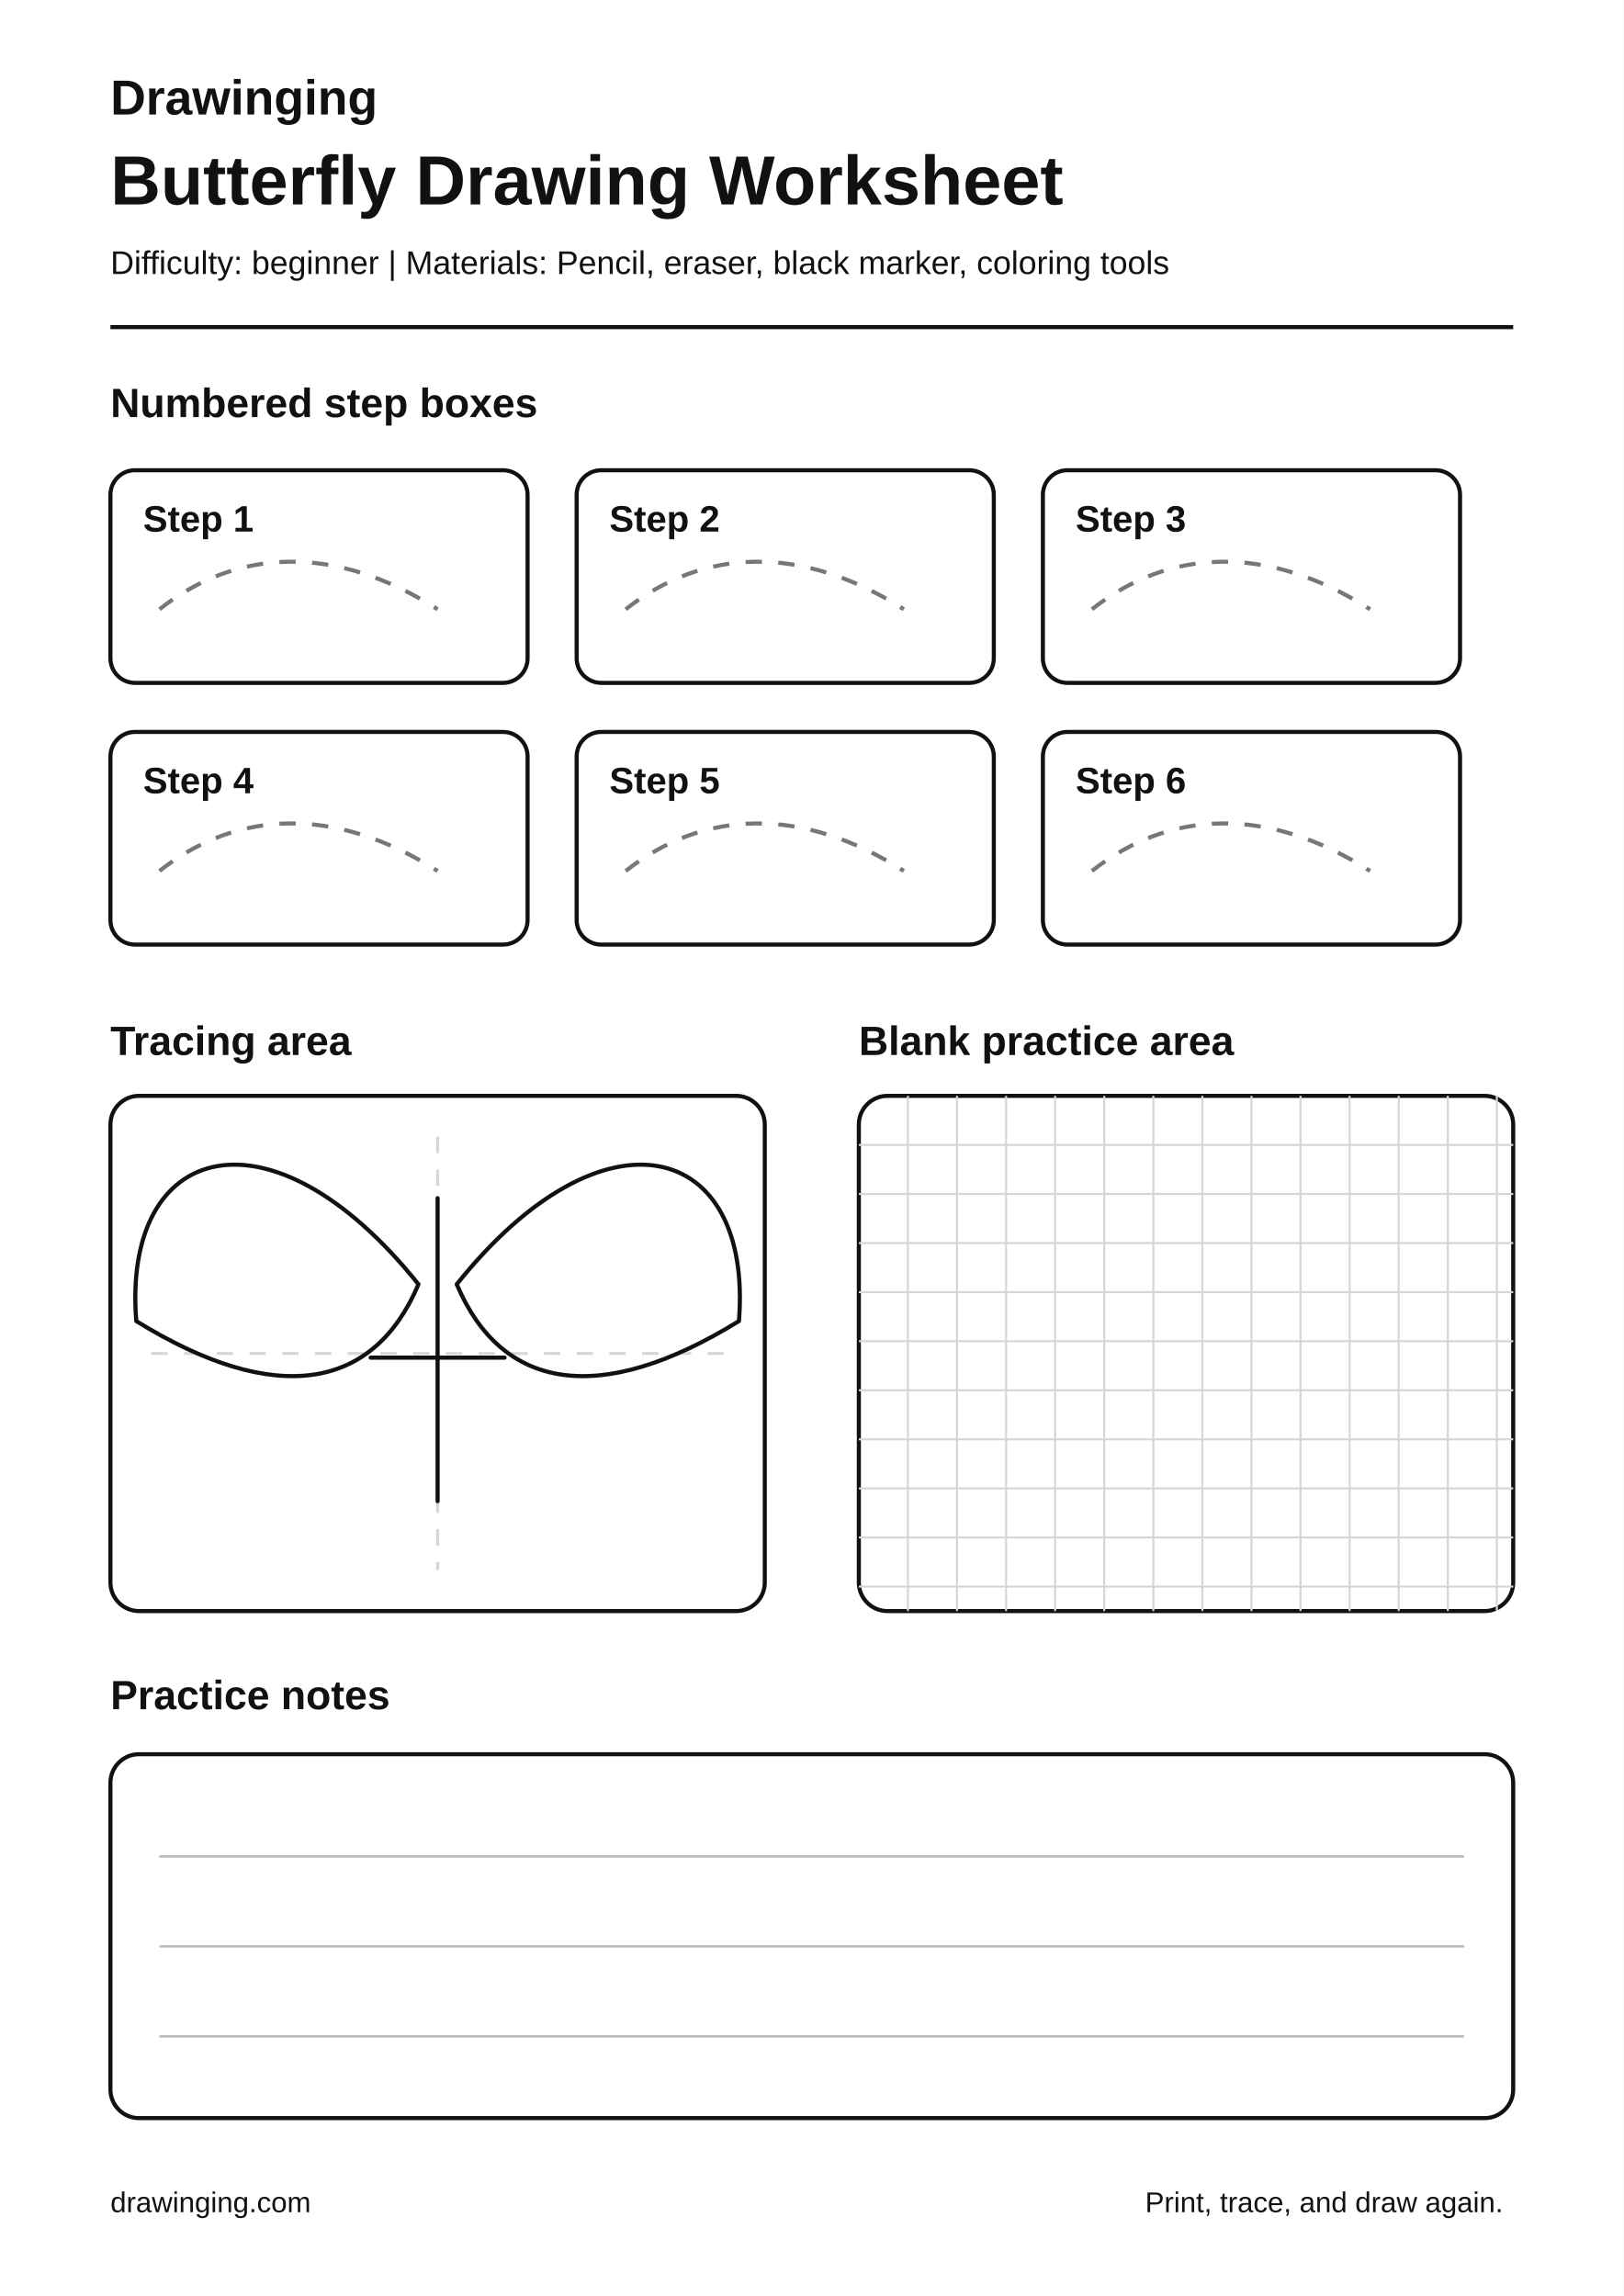
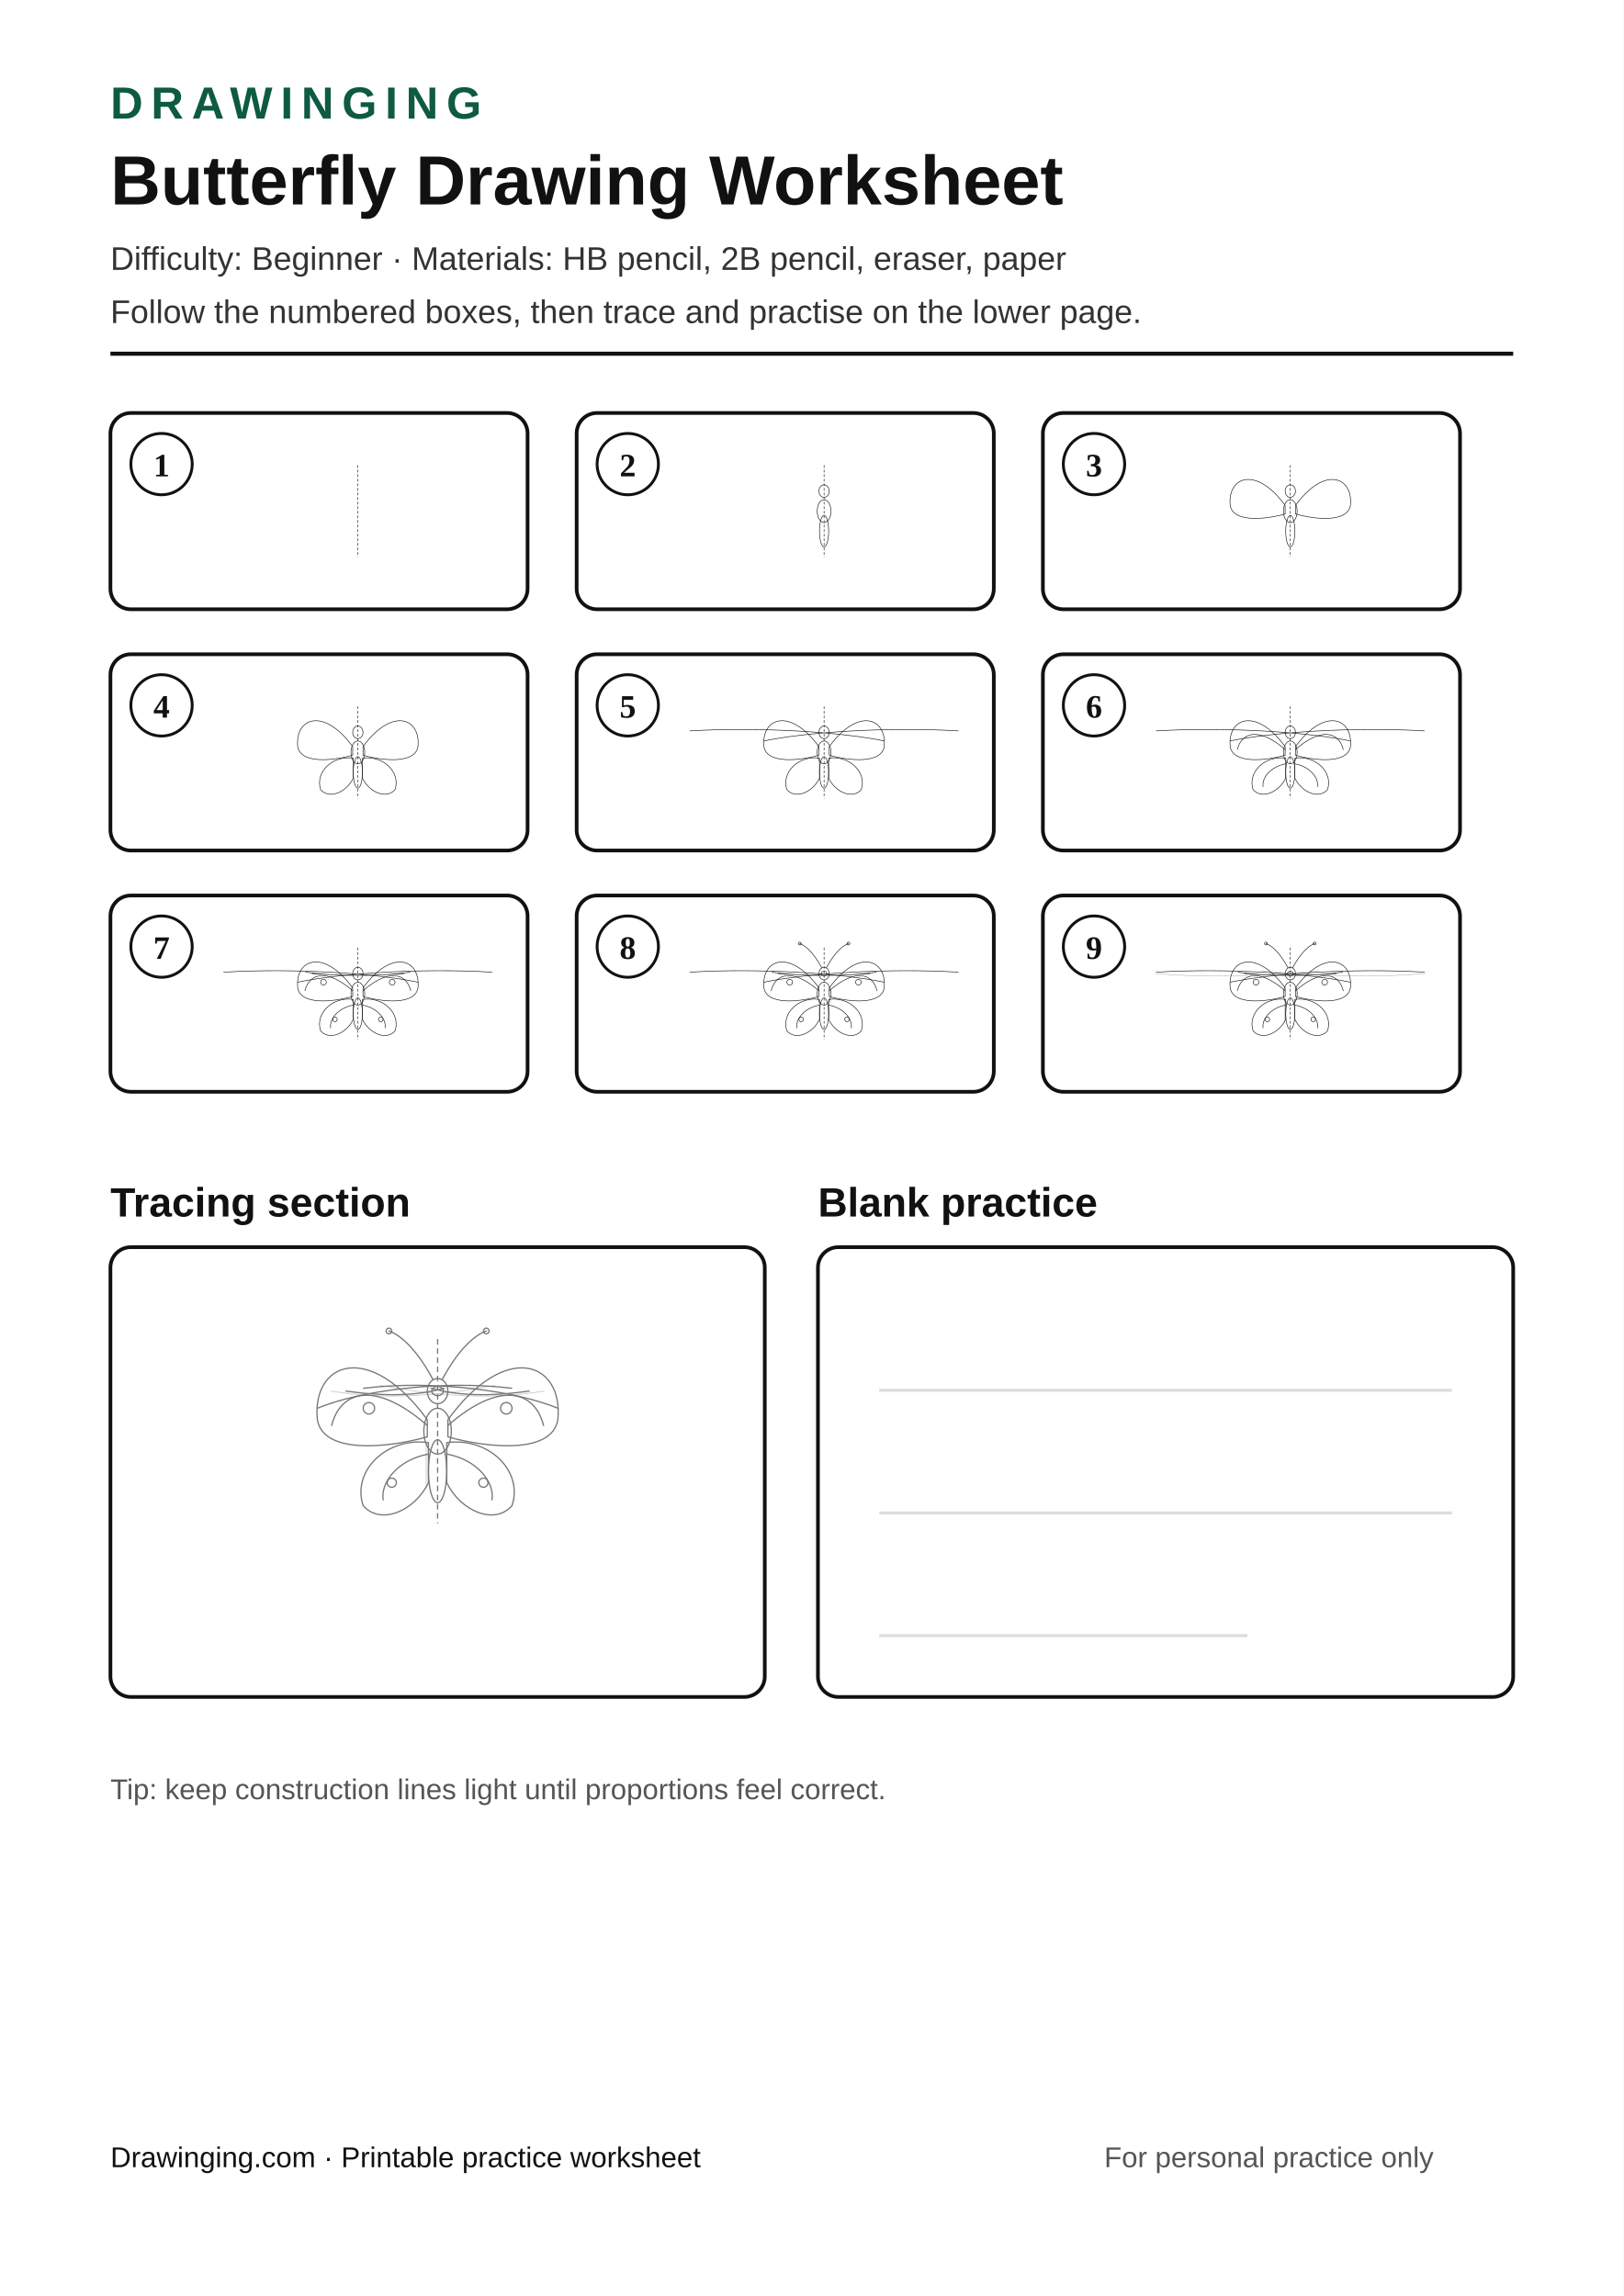
<svg xmlns="http://www.w3.org/2000/svg" width="794" height="1123" viewBox="0 0 794 1123">
  <rect width="794" height="1123" fill="#FFFFFF" />
-   <g font-family="Arial, Helvetica, sans-serif">
-     <text x="54" y="56" font-size="24" font-weight="700" fill="#111111">Drawinging</text>
-     <text x="54" y="100" font-size="34" font-weight="800" fill="#111111">Butterfly Drawing Worksheet</text>
-     <text x="54" y="134" font-size="16" fill="#111111">Difficulty: beginner  |  Materials: Pencil, eraser, black marker, coloring tools</text>
-     <path d="M54 160h686" stroke="#111111" stroke-width="2" />
-     <text x="54" y="204" font-size="20" font-weight="700" fill="#111111">Numbered step boxes</text>
-     <rect x="54" y="230" width="204" height="104" rx="12" fill="#FFFFFF" stroke="#111111" stroke-width="2" />
-     <text x="70" y="260" font-size="18" font-weight="700" fill="#111111">Step 1</text>
-     <path d="M78 298c38-30 86-32 136 0" fill="none" stroke="#777777" stroke-width="2" stroke-dasharray="8 8" />
-     <rect x="282" y="230" width="204" height="104" rx="12" fill="#FFFFFF" stroke="#111111" stroke-width="2" />
-     <text x="298" y="260" font-size="18" font-weight="700" fill="#111111">Step 2</text>
-     <path d="M306 298c38-30 86-32 136 0" fill="none" stroke="#777777" stroke-width="2" stroke-dasharray="8 8" />
-     <rect x="510" y="230" width="204" height="104" rx="12" fill="#FFFFFF" stroke="#111111" stroke-width="2" />
-     <text x="526" y="260" font-size="18" font-weight="700" fill="#111111">Step 3</text>
-     <path d="M534 298c38-30 86-32 136 0" fill="none" stroke="#777777" stroke-width="2" stroke-dasharray="8 8" />
-     <rect x="54" y="358" width="204" height="104" rx="12" fill="#FFFFFF" stroke="#111111" stroke-width="2" />
-     <text x="70" y="388" font-size="18" font-weight="700" fill="#111111">Step 4</text>
-     <path d="M78 426c38-30 86-32 136 0" fill="none" stroke="#777777" stroke-width="2" stroke-dasharray="8 8" />
-     <rect x="282" y="358" width="204" height="104" rx="12" fill="#FFFFFF" stroke="#111111" stroke-width="2" />
-     <text x="298" y="388" font-size="18" font-weight="700" fill="#111111">Step 5</text>
-     <path d="M306 426c38-30 86-32 136 0" fill="none" stroke="#777777" stroke-width="2" stroke-dasharray="8 8" />
-     <rect x="510" y="358" width="204" height="104" rx="12" fill="#FFFFFF" stroke="#111111" stroke-width="2" />
-     <text x="526" y="388" font-size="18" font-weight="700" fill="#111111">Step 6</text>
-     <path d="M534 426c38-30 86-32 136 0" fill="none" stroke="#777777" stroke-width="2" stroke-dasharray="8 8" />
-     <text x="54" y="516" font-size="20" font-weight="700" fill="#111111">Tracing area</text>
-     <rect x="54" y="536" width="320" height="252" rx="14" fill="#FFFFFF" stroke="#111111" stroke-width="2" />
-     <path d="M74 662h280M214 556v212" stroke="#D6D6D6" stroke-width="1.4" stroke-dasharray="8 8" />
-     <g fill="none" stroke="#111111" stroke-width="2.028" stroke-linecap="round" stroke-linejoin="round">
-       <path d="M204.64 628.16c-72-90-145-70-138 18c68 42 116 34 138-18Z" />
-       <path d="M223.36 628.16c72-90 145-70 138 18c-68 42-116 34-138-18Z" />
-       <path d="M214 586.04v148.2M181.24 664.04h65.52" />
-     </g>
-     <text x="420" y="516" font-size="20" font-weight="700" fill="#111111">Blank practice area</text>
-     <rect x="420" y="536" width="320" height="252" rx="14" fill="#FFFFFF" stroke="#111111" stroke-width="2" />
-     <path d="M444 536v252" stroke="#D6D6D6" stroke-width="1" />
-     <path d="M468 536v252" stroke="#D6D6D6" stroke-width="1" />
-     <path d="M492 536v252" stroke="#D6D6D6" stroke-width="1" />
-     <path d="M516 536v252" stroke="#D6D6D6" stroke-width="1" />
-     <path d="M540 536v252" stroke="#D6D6D6" stroke-width="1" />
-     <path d="M564 536v252" stroke="#D6D6D6" stroke-width="1" />
-     <path d="M588 536v252" stroke="#D6D6D6" stroke-width="1" />
-     <path d="M612 536v252" stroke="#D6D6D6" stroke-width="1" />
-     <path d="M636 536v252" stroke="#D6D6D6" stroke-width="1" />
-     <path d="M660 536v252" stroke="#D6D6D6" stroke-width="1" />
-     <path d="M684 536v252" stroke="#D6D6D6" stroke-width="1" />
-     <path d="M708 536v252" stroke="#D6D6D6" stroke-width="1" />
-     <path d="M732 536v252" stroke="#D6D6D6" stroke-width="1" />
-     <path d="M420 560h320" stroke="#D6D6D6" stroke-width="1" />
-     <path d="M420 584h320" stroke="#D6D6D6" stroke-width="1" />
-     <path d="M420 608h320" stroke="#D6D6D6" stroke-width="1" />
-     <path d="M420 632h320" stroke="#D6D6D6" stroke-width="1" />
-     <path d="M420 656h320" stroke="#D6D6D6" stroke-width="1" />
-     <path d="M420 680h320" stroke="#D6D6D6" stroke-width="1" />
-     <path d="M420 704h320" stroke="#D6D6D6" stroke-width="1" />
-     <path d="M420 728h320" stroke="#D6D6D6" stroke-width="1" />
-     <path d="M420 752h320" stroke="#D6D6D6" stroke-width="1" />
-     <path d="M420 776h320" stroke="#D6D6D6" stroke-width="1" />
-     <text x="54" y="836" font-size="20" font-weight="700" fill="#111111">Practice notes</text>
-     <rect x="54" y="858" width="686" height="178" rx="14" fill="#FFFFFF" stroke="#111111" stroke-width="2" />
-     <path d="M78 908h638M78 952h638M78 996h638" stroke="#BBBBBB" stroke-width="1.2" />
-     <text x="54" y="1082" font-size="14" fill="#111111">drawinging.com</text>
-     <text x="560" y="1082" font-size="14" fill="#111111">Print, trace, and draw again.</text>
-   </g>
+   <text x="54" y="58" font-family="Arial, Helvetica, sans-serif" font-size="22" font-weight="700" fill="#0E5A43" letter-spacing="4">DRAWINGING</text>
+   <text x="54" y="100" font-family="Arial, Helvetica, sans-serif" font-size="34" font-weight="800" fill="#111111">Butterfly Drawing Worksheet</text>
+   <text x="54" y="132" font-family="Arial, Helvetica, sans-serif" font-size="16" fill="#333333">Difficulty: Beginner · Materials: HB pencil, 2B pencil, eraser, paper</text>
+   <text x="54" y="158" font-family="Arial, Helvetica, sans-serif" font-size="16" fill="#333333">Follow the numbered boxes, then trace and practise on the lower page.</text>
+   <rect x="54" y="172" width="686" height="2" fill="#111111" />
+   <rect x="54" y="202" width="204" height="96" rx="10" fill="#FFFFFF" stroke="#111111" stroke-width="1.8" />
+   <circle cx="79" cy="227" r="15" fill="#FFFFFF" stroke="#111111" stroke-width="1.4" />
+   <text x="79" y="233" text-anchor="middle" font-size="16" font-weight="700" fill="#111111">1</text>
+   <g transform="translate(0 -4)">
+     <g fill="none" stroke="#111111" stroke-width="0.28" stroke-linecap="round" stroke-linejoin="round">
+       <path d="M175 231.6v44.8" stroke-dasharray="1.12 1.12" />
+     </g>
+   </g>
+   <rect x="282" y="202" width="204" height="96" rx="10" fill="#FFFFFF" stroke="#111111" stroke-width="1.8" />
+   <circle cx="307" cy="227" r="15" fill="#FFFFFF" stroke="#111111" stroke-width="1.4" />
+   <text x="307" y="233" text-anchor="middle" font-size="16" font-weight="700" fill="#111111">2</text>
+   <g transform="translate(0 -4)">
+     <g fill="none" stroke="#111111" stroke-width="0.28" stroke-linecap="round" stroke-linejoin="round">
+       <path d="M403 231.6v44.8" stroke-dasharray="1.12 1.12" />
+       <ellipse cx="403" cy="244.2" rx="2.52" ry="3.08" />
+       <ellipse cx="403" cy="254" rx="3.36" ry="5.6" />
+       <ellipse cx="403" cy="263.8" rx="2.24" ry="7.7" />
+     </g>
+   </g>
+   <rect x="510" y="202" width="204" height="96" rx="10" fill="#FFFFFF" stroke="#111111" stroke-width="1.8" />
+   <circle cx="535" cy="227" r="15" fill="#FFFFFF" stroke="#111111" stroke-width="1.4" />
+   <text x="535" y="233" text-anchor="middle" font-size="16" font-weight="700" fill="#111111">3</text>
+   <g transform="translate(0 -4)">
+     <g fill="none" stroke="#111111" stroke-width="0.28" stroke-linecap="round" stroke-linejoin="round">
+       <path d="M631 231.6v44.8" stroke-dasharray="1.12 1.12" />
+       <ellipse cx="631" cy="244.2" rx="2.52" ry="3.08" />
+       <ellipse cx="631" cy="254" rx="3.36" ry="5.6" />
+       <ellipse cx="631" cy="263.8" rx="2.24" ry="7.7" />
+       <path d="M628.48 251.2C614.2 231.6 600.2 237.2 601.6 251.2C603 259.6 618.4 258.2 628.48 255.4Z" />
+       <path d="M633.52 251.2C647.8 231.6 661.8 237.2 660.4 251.2C659 259.6 643.6 258.2 633.52 255.4Z" />
+     </g>
+   </g>
+   <rect x="54" y="320" width="204" height="96" rx="10" fill="#FFFFFF" stroke="#111111" stroke-width="1.8" />
+   <circle cx="79" cy="345" r="15" fill="#FFFFFF" stroke="#111111" stroke-width="1.4" />
+   <text x="79" y="351" text-anchor="middle" font-size="16" font-weight="700" fill="#111111">4</text>
+   <g transform="translate(0 -4)">
+     <g fill="none" stroke="#111111" stroke-width="0.28" stroke-linecap="round" stroke-linejoin="round">
+       <path d="M175 349.6v44.8" stroke-dasharray="1.12 1.12" />
+       <ellipse cx="175" cy="362.2" rx="2.52" ry="3.08" />
+       <ellipse cx="175" cy="372" rx="3.36" ry="5.6" />
+       <ellipse cx="175" cy="381.8" rx="2.24" ry="7.7" />
+       <path d="M172.48 369.2C158.2 349.6 144.2 355.2 145.6 369.2C147 377.6 162.4 376.2 172.48 373.4Z" />
+       <path d="M177.52 369.2C191.8 349.6 205.8 355.2 204.4 369.2C203 377.6 187.6 376.2 177.52 373.4Z" />
+       <path d="M172.76 374.8C162.4 373.4 154 381.8 156.8 390.2C161 395.1 169.4 391.6 172.76 384.6Z" />
+       <path d="M177.24 374.8C187.6 373.4 196 381.8 193.2 390.2C189 395.1 180.6 391.6 177.24 384.6Z" />
+     </g>
+   </g>
+   <rect x="282" y="320" width="204" height="96" rx="10" fill="#FFFFFF" stroke="#111111" stroke-width="1.8" />
+   <circle cx="307" cy="345" r="15" fill="#FFFFFF" stroke="#111111" stroke-width="1.4" />
+   <text x="307" y="351" text-anchor="middle" font-size="16" font-weight="700" fill="#111111">5</text>
+   <g transform="translate(0 -4)">
+     <g fill="none" stroke="#111111" stroke-width="0.28" stroke-linecap="round" stroke-linejoin="round">
+       <path d="M403 349.6v44.8" stroke-dasharray="1.12 1.12" />
+       <ellipse cx="403" cy="362.2" rx="2.52" ry="3.08" />
+       <ellipse cx="403" cy="372" rx="3.36" ry="5.6" />
+       <ellipse cx="403" cy="381.8" rx="2.24" ry="7.7" />
+       <path d="M400.48 369.2C386.2 349.6 372.2 355.2 373.6 369.2C375 377.6 390.4 376.2 400.48 373.4Z" />
+       <path d="M405.52 369.2C419.8 349.6 433.8 355.2 432.4 369.2C431 377.6 415.6 376.2 405.52 373.4Z" />
+       <path d="M400.76 374.8C390.4 373.4 382 381.8 384.8 390.2C389 395.1 397.4 391.6 400.76 384.6Z" />
+       <path d="M405.24 374.8C415.6 373.4 424 381.8 421.2 390.2C417 395.1 408.6 391.6 405.24 384.6Z" />
+       <path d="M373.6 366.4c20 -4.2 60 -7 95 -4.9M432.4 366.4c-20 -4.2 -60 -7 -95 -4.9" />
+     </g>
+   </g>
+   <rect x="510" y="320" width="204" height="96" rx="10" fill="#FFFFFF" stroke="#111111" stroke-width="1.8" />
+   <circle cx="535" cy="345" r="15" fill="#FFFFFF" stroke="#111111" stroke-width="1.4" />
+   <text x="535" y="351" text-anchor="middle" font-size="16" font-weight="700" fill="#111111">6</text>
+   <g transform="translate(0 -4)">
+     <g fill="none" stroke="#111111" stroke-width="0.28" stroke-linecap="round" stroke-linejoin="round">
+       <path d="M631 349.6v44.8" stroke-dasharray="1.12 1.12" />
+       <ellipse cx="631" cy="362.2" rx="2.52" ry="3.08" />
+       <ellipse cx="631" cy="372" rx="3.36" ry="5.6" />
+       <ellipse cx="631" cy="381.8" rx="2.24" ry="7.7" />
+       <path d="M628.48 369.2C614.2 349.6 600.2 355.2 601.6 369.2C603 377.6 618.4 376.2 628.48 373.4Z" />
+       <path d="M633.52 369.2C647.8 349.6 661.8 355.2 660.4 369.2C659 377.6 643.6 376.2 633.52 373.4Z" />
+       <path d="M628.76 374.8C618.4 373.4 610 381.8 612.8 390.2C617 395.1 625.4 391.6 628.76 384.6Z" />
+       <path d="M633.24 374.8C643.6 373.4 652 381.8 649.2 390.2C645 395.1 636.6 391.6 633.24 384.6Z" />
+       <path d="M601.6 366.4c20 -4.2 60 -7 95 -4.9M660.4 366.4c-20 -4.2 -60 -7 -95 -4.9" />
+       <path d="M628.48 370.6C615.6 359.4 607.2 362.2 605.1 370.6" />
+       <path d="M633.52 370.6C646.4 359.4 654.8 362.2 656.9 370.6" />
+       <path d="M628.76 377.6C621.2 379 617 384.6 617.7 388.8" />
+       <path d="M633.24 377.6C640.8 379 645 384.6 644.3 388.8" />
+     </g>
+   </g>
+   <rect x="54" y="438" width="204" height="96" rx="10" fill="#FFFFFF" stroke="#111111" stroke-width="1.8" />
+   <circle cx="79" cy="463" r="15" fill="#FFFFFF" stroke="#111111" stroke-width="1.4" />
+   <text x="79" y="469" text-anchor="middle" font-size="16" font-weight="700" fill="#111111">7</text>
+   <g transform="translate(0 -4)">
+     <g fill="none" stroke="#111111" stroke-width="0.28" stroke-linecap="round" stroke-linejoin="round">
+       <path d="M175 467.6v44.8" stroke-dasharray="1.12 1.12" />
+       <ellipse cx="175" cy="480.2" rx="2.52" ry="3.08" />
+       <ellipse cx="175" cy="490" rx="3.36" ry="5.6" />
+       <ellipse cx="175" cy="499.8" rx="2.24" ry="7.7" />
+       <path d="M172.48 487.2C158.2 467.6 144.2 473.2 145.6 487.2C147 495.6 162.4 494.2 172.48 491.4Z" />
+       <path d="M177.52 487.2C191.8 467.6 205.8 473.2 204.4 487.2C203 495.6 187.6 494.2 177.52 491.4Z" />
+       <path d="M172.76 492.8C162.4 491.4 154 499.8 156.8 508.2C161 513.1 169.4 509.6 172.76 502.6Z" />
+       <path d="M177.24 492.8C187.6 491.4 196 499.8 193.2 508.2C189 513.1 180.6 509.6 177.24 502.6Z" />
+       <path d="M145.6 484.4c20 -4.2 60 -7 95 -4.9M204.4 484.4c-20 -4.2 -60 -7 -95 -4.9" />
+       <path d="M172.48 488.6C159.6 477.4 151.2 480.2 149.1 488.6" />
+       <path d="M177.52 488.6C190.4 477.4 198.8 480.2 200.9 488.6" />
+       <path d="M172.76 495.6C165.2 497 161 502.6 161.7 506.8" />
+       <path d="M177.24 495.6C184.8 497 189 502.6 188.3 506.8" />
+       <circle cx="158.2" cy="484.4" r="1.4" />
+       <circle cx="191.8" cy="484.4" r="1.4" />
+       <circle cx="163.8" cy="502.6" r="1.12" />
+       <circle cx="186.2" cy="502.6" r="1.12" />
+       <path d="M152.6 480.2c20 1.4 35 1.12 48 -0.7M197.4 480.2c-20 1.4 -35 1.12 -48 -0.7" />
+     </g>
+   </g>
+   <rect x="282" y="438" width="204" height="96" rx="10" fill="#FFFFFF" stroke="#111111" stroke-width="1.8" />
+   <circle cx="307" cy="463" r="15" fill="#FFFFFF" stroke="#111111" stroke-width="1.4" />
+   <text x="307" y="469" text-anchor="middle" font-size="16" font-weight="700" fill="#111111">8</text>
+   <g transform="translate(0 -4)">
+     <g fill="none" stroke="#111111" stroke-width="0.28" stroke-linecap="round" stroke-linejoin="round">
+       <path d="M403 467.6v44.8" stroke-dasharray="1.12 1.12" />
+       <ellipse cx="403" cy="480.2" rx="2.52" ry="3.08" />
+       <ellipse cx="403" cy="490" rx="3.36" ry="5.6" />
+       <ellipse cx="403" cy="499.8" rx="2.24" ry="7.7" />
+       <path d="M400.48 487.2C386.2 467.6 372.2 473.2 373.6 487.2C375 495.6 390.4 494.2 400.48 491.4Z" />
+       <path d="M405.52 487.2C419.8 467.6 433.8 473.2 432.4 487.2C431 495.6 415.6 494.2 405.52 491.4Z" />
+       <path d="M400.76 492.8C390.4 491.4 382 499.8 384.8 508.2C389 513.1 397.4 509.6 400.76 502.6Z" />
+       <path d="M405.24 492.8C415.6 491.4 424 499.8 421.2 508.2C417 513.1 408.6 509.6 405.24 502.6Z" />
+       <path d="M373.6 484.4c20 -4.2 60 -7 95 -4.9M432.4 484.4c-20 -4.2 -60 -7 -95 -4.9" />
+       <path d="M400.48 488.6C387.6 477.4 379.2 480.2 377.1 488.6" />
+       <path d="M405.52 488.6C418.4 477.4 426.8 480.2 428.9 488.6" />
+       <path d="M400.76 495.6C393.2 497 389 502.6 389.7 506.8" />
+       <path d="M405.24 495.6C412.8 497 417 502.6 416.3 506.8" />
+       <circle cx="386.2" cy="484.4" r="1.4" />
+       <circle cx="419.8" cy="484.4" r="1.4" />
+       <circle cx="391.8" cy="502.6" r="1.12" />
+       <circle cx="414.2" cy="502.6" r="1.12" />
+       <path d="M380.6 480.2c20 1.4 35 1.12 48 -0.7M425.4 480.2c-20 1.4 -35 1.12 -48 -0.7" />
+       <path d="M401.88 477.4C397.4 469 393.2 466.2 391.1 465.5" />
+       <path d="M404.12 477.4C408.6 469 412.8 466.2 414.9 465.5" />
+       <circle cx="391.1" cy="465.5" r="0.7" />
+       <circle cx="414.9" cy="465.5" r="0.7" />
+       <ellipse cx="403" cy="480.2" rx="1.4" ry="1.12" />
+     </g>
+   </g>
+   <rect x="510" y="438" width="204" height="96" rx="10" fill="#FFFFFF" stroke="#111111" stroke-width="1.8" />
+   <circle cx="535" cy="463" r="15" fill="#FFFFFF" stroke="#111111" stroke-width="1.4" />
+   <text x="535" y="469" text-anchor="middle" font-size="16" font-weight="700" fill="#111111">9</text>
+   <g transform="translate(0 -4)">
+     <g fill="none" stroke="#111111" stroke-width="0.28" stroke-linecap="round" stroke-linejoin="round">
+       <path d="M631 467.6v44.8" stroke-dasharray="1.12 1.12" />
+       <ellipse cx="631" cy="480.2" rx="2.52" ry="3.08" />
+       <ellipse cx="631" cy="490" rx="3.36" ry="5.6" />
+       <ellipse cx="631" cy="499.8" rx="2.24" ry="7.7" />
+       <path d="M628.48 487.2C614.2 467.6 600.2 473.2 601.6 487.2C603 495.6 618.4 494.2 628.48 491.4Z" />
+       <path d="M633.52 487.2C647.8 467.6 661.8 473.2 660.4 487.2C659 495.6 643.6 494.2 633.52 491.4Z" />
+       <path d="M628.76 492.8C618.4 491.4 610 499.8 612.8 508.2C617 513.1 625.4 509.6 628.76 502.6Z" />
+       <path d="M633.24 492.8C643.6 491.4 652 499.8 649.2 508.2C645 513.1 636.6 509.6 633.24 502.6Z" />
+       <path d="M601.6 484.4c20 -4.2 60 -7 95 -4.9M660.4 484.4c-20 -4.2 -60 -7 -95 -4.9" />
+       <path d="M628.48 488.6C615.6 477.4 607.2 480.2 605.1 488.6" />
+       <path d="M633.52 488.6C646.4 477.4 654.8 480.2 656.9 488.6" />
+       <path d="M628.76 495.6C621.2 497 617 502.6 617.7 506.8" />
+       <path d="M633.24 495.6C640.8 497 645 502.6 644.3 506.8" />
+       <circle cx="614.2" cy="484.4" r="1.4" />
+       <circle cx="647.8" cy="484.4" r="1.4" />
+       <circle cx="619.8" cy="502.6" r="1.12" />
+       <circle cx="642.2" cy="502.6" r="1.12" />
+       <path d="M608.6 480.2c20 1.4 35 1.12 48 -0.7M653.4 480.2c-20 1.4 -35 1.12 -48 -0.7" />
+       <path d="M629.88 477.4C625.4 469 621.2 466.2 619.1 465.5" />
+       <path d="M632.12 477.4C636.6 469 640.8 466.2 642.9 465.5" />
+       <circle cx="619.1" cy="465.5" r="0.7" />
+       <circle cx="642.9" cy="465.5" r="0.7" />
+       <ellipse cx="631" cy="480.2" rx="1.4" ry="1.12" />
+       <g stroke-width="0.196" opacity="0.4">
+         <path d="M617 478.8c30 2.8 55 3.5 80 1.4" />
+         <path d="M645 478.8c-30 2.8 -55 3.5 -80 1.4" />
+         <path d="M628.2 492.8v11.2" />
+       </g>
+     </g>
+   </g>
+   <text x="54" y="595" font-family="Arial, Helvetica, sans-serif" font-size="20" font-weight="700" fill="#111111">Tracing section</text>
+   <rect x="54" y="610" width="320" height="220" rx="10" fill="#FFFFFF" stroke="#111111" stroke-width="1.8" />
+   <g fill="none" stroke="#777777" stroke-width="0.616" stroke-linecap="round" stroke-linejoin="round">
+     <path d="M214 655.2v89.6" stroke-dasharray="2.24 2.24" />
+     <ellipse cx="214" cy="680.4" rx="5.04" ry="6.16" />
+     <ellipse cx="214" cy="700" rx="6.72" ry="11.2" />
+     <ellipse cx="214" cy="719.6" rx="4.48" ry="15.4" />
+     <path d="M208.96 694.4C180.4 655.2 152.4 666.4 155.2 694.4C158 711.2 188.8 708.4 208.96 702.8Z" />
+     <path d="M219.04 694.4C247.6 655.2 275.6 666.4 272.8 694.4C270 711.2 239.2 708.4 219.04 702.8Z" />
+     <path d="M209.52 705.6C188.8 702.8 172 719.6 177.6 736.4C186 746.2 202.8 739.2 209.52 725.2Z" />
+     <path d="M218.48 705.6C239.2 702.8 256 719.6 250.4 736.4C242 746.2 225.2 739.2 218.48 725.2Z" />
+     <path d="M155.2 688.8c20 -8.4 60 -14 95 -9.8M272.8 688.8c-20 -8.4 -60 -14 -95 -9.8" />
+     <path d="M208.96 697.2C183.2 674.8 166.4 680.4 162.2 697.2" />
+     <path d="M219.04 697.2C244.8 674.8 261.6 680.4 265.8 697.2" />
+     <path d="M209.52 711.2C194.4 714 186 725.2 187.4 733.6" />
+     <path d="M218.48 711.2C233.6 714 242 725.2 240.6 733.6" />
+     <circle cx="180.4" cy="688.8" r="2.8" />
+     <circle cx="247.6" cy="688.8" r="2.8" />
+     <circle cx="191.6" cy="725.2" r="2.24" />
+     <circle cx="236.4" cy="725.2" r="2.24" />
+     <path d="M169.2 680.4c20 2.8 35 2.24 48 -1.4M258.8 680.4c-20 2.8 -35 2.24 -48 -1.4" />
+     <path d="M211.76 674.8C202.8 658 194.4 652.4 190.2 651" />
+     <path d="M216.24 674.8C225.2 658 233.6 652.4 237.8 651" />
+     <circle cx="190.2" cy="651" r="1.4" />
+     <circle cx="237.8" cy="651" r="1.4" />
+     <ellipse cx="214" cy="680.4" rx="2.8" ry="2.24" />
+     <g stroke-width="0.392" opacity="0.4">
+       <path d="M186 677.6c30 5.6 55 7 80 2.8" />
+       <path d="M242 677.6c-30 5.6 -55 7 -80 2.8" />
+       <path d="M208.4 705.6v22.4" />
+     </g>
+   </g>
+   <text x="400" y="595" font-family="Arial, Helvetica, sans-serif" font-size="20" font-weight="700" fill="#111111">Blank practice</text>
+   <rect x="400" y="610" width="340" height="220" rx="10" fill="#FFFFFF" stroke="#111111" stroke-width="1.8" />
+   <path d="M430 680h280M430 740h280M430 800h180" stroke="#DDDDDD" stroke-width="1.5" />
+   <text x="54" y="880" font-family="Arial, Helvetica, sans-serif" font-size="14" fill="#555555">Tip: keep construction lines light until proportions feel correct.</text>
+   <text x="54" y="1060" font-family="Arial, Helvetica, sans-serif" font-size="14" fill="#111111">Drawinging.com · Printable practice worksheet</text>
+   <text x="540" y="1060" font-family="Arial, Helvetica, sans-serif" font-size="14" fill="#555555">For personal practice only</text>
</svg>
